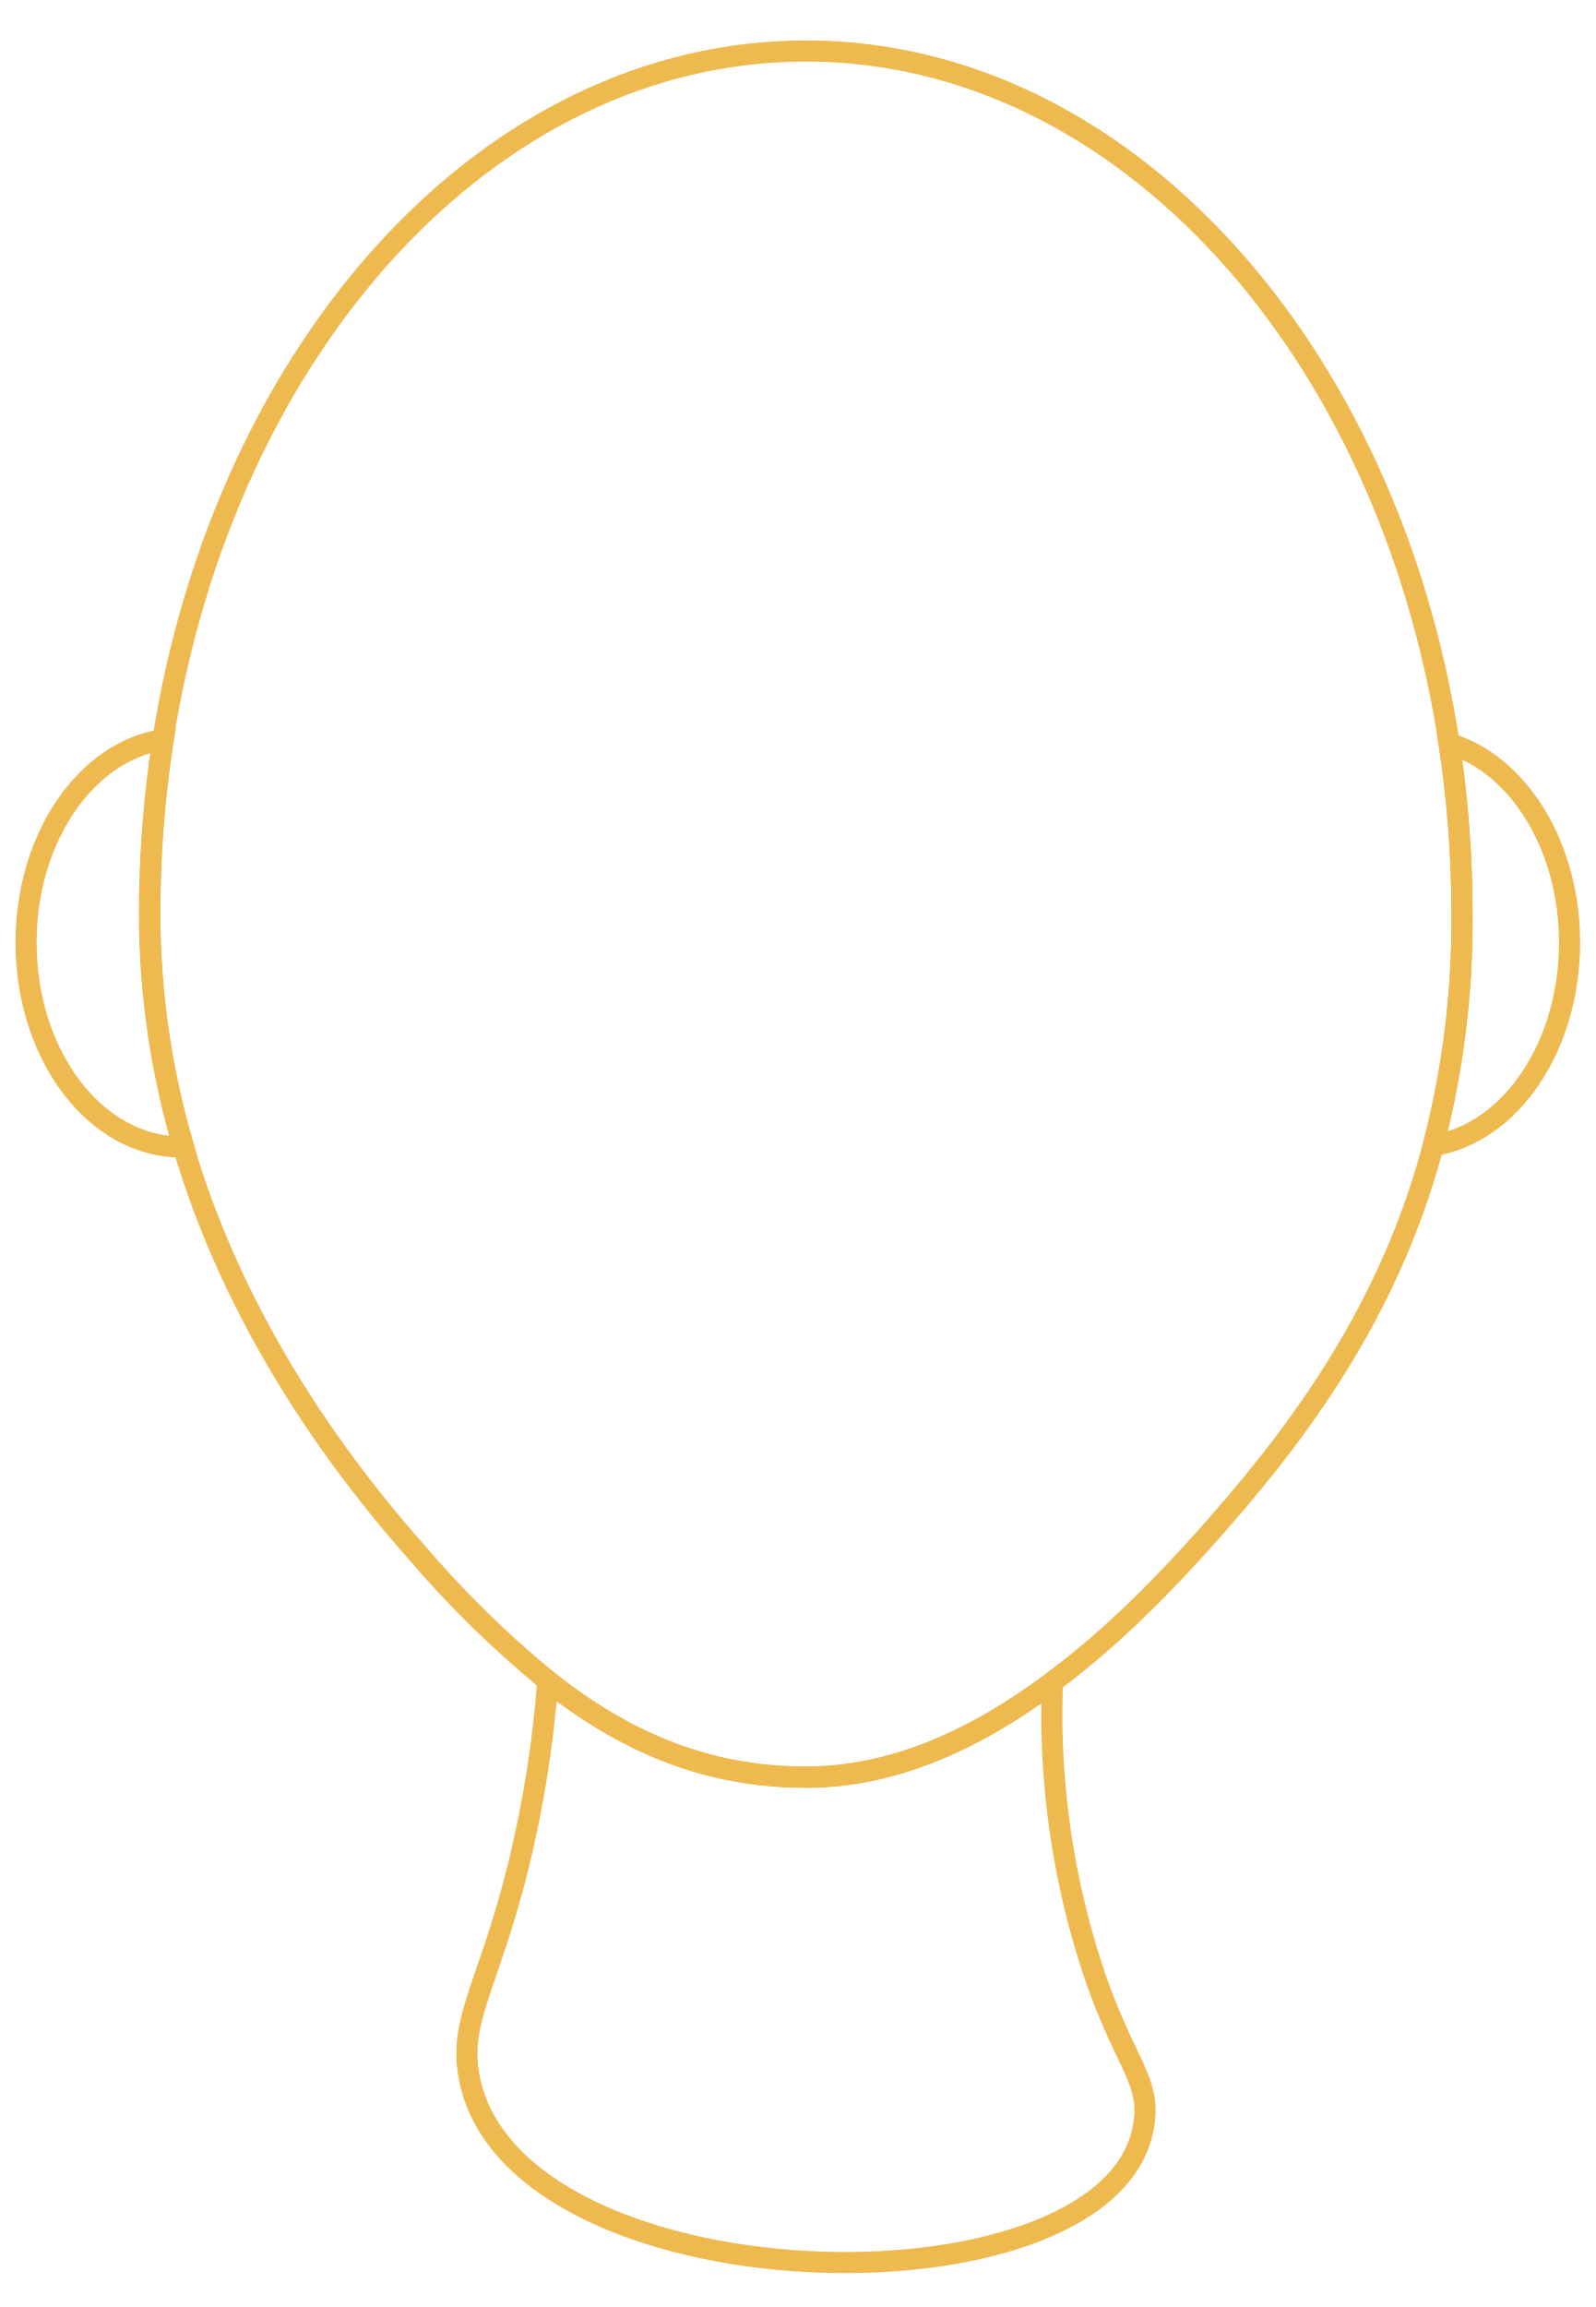
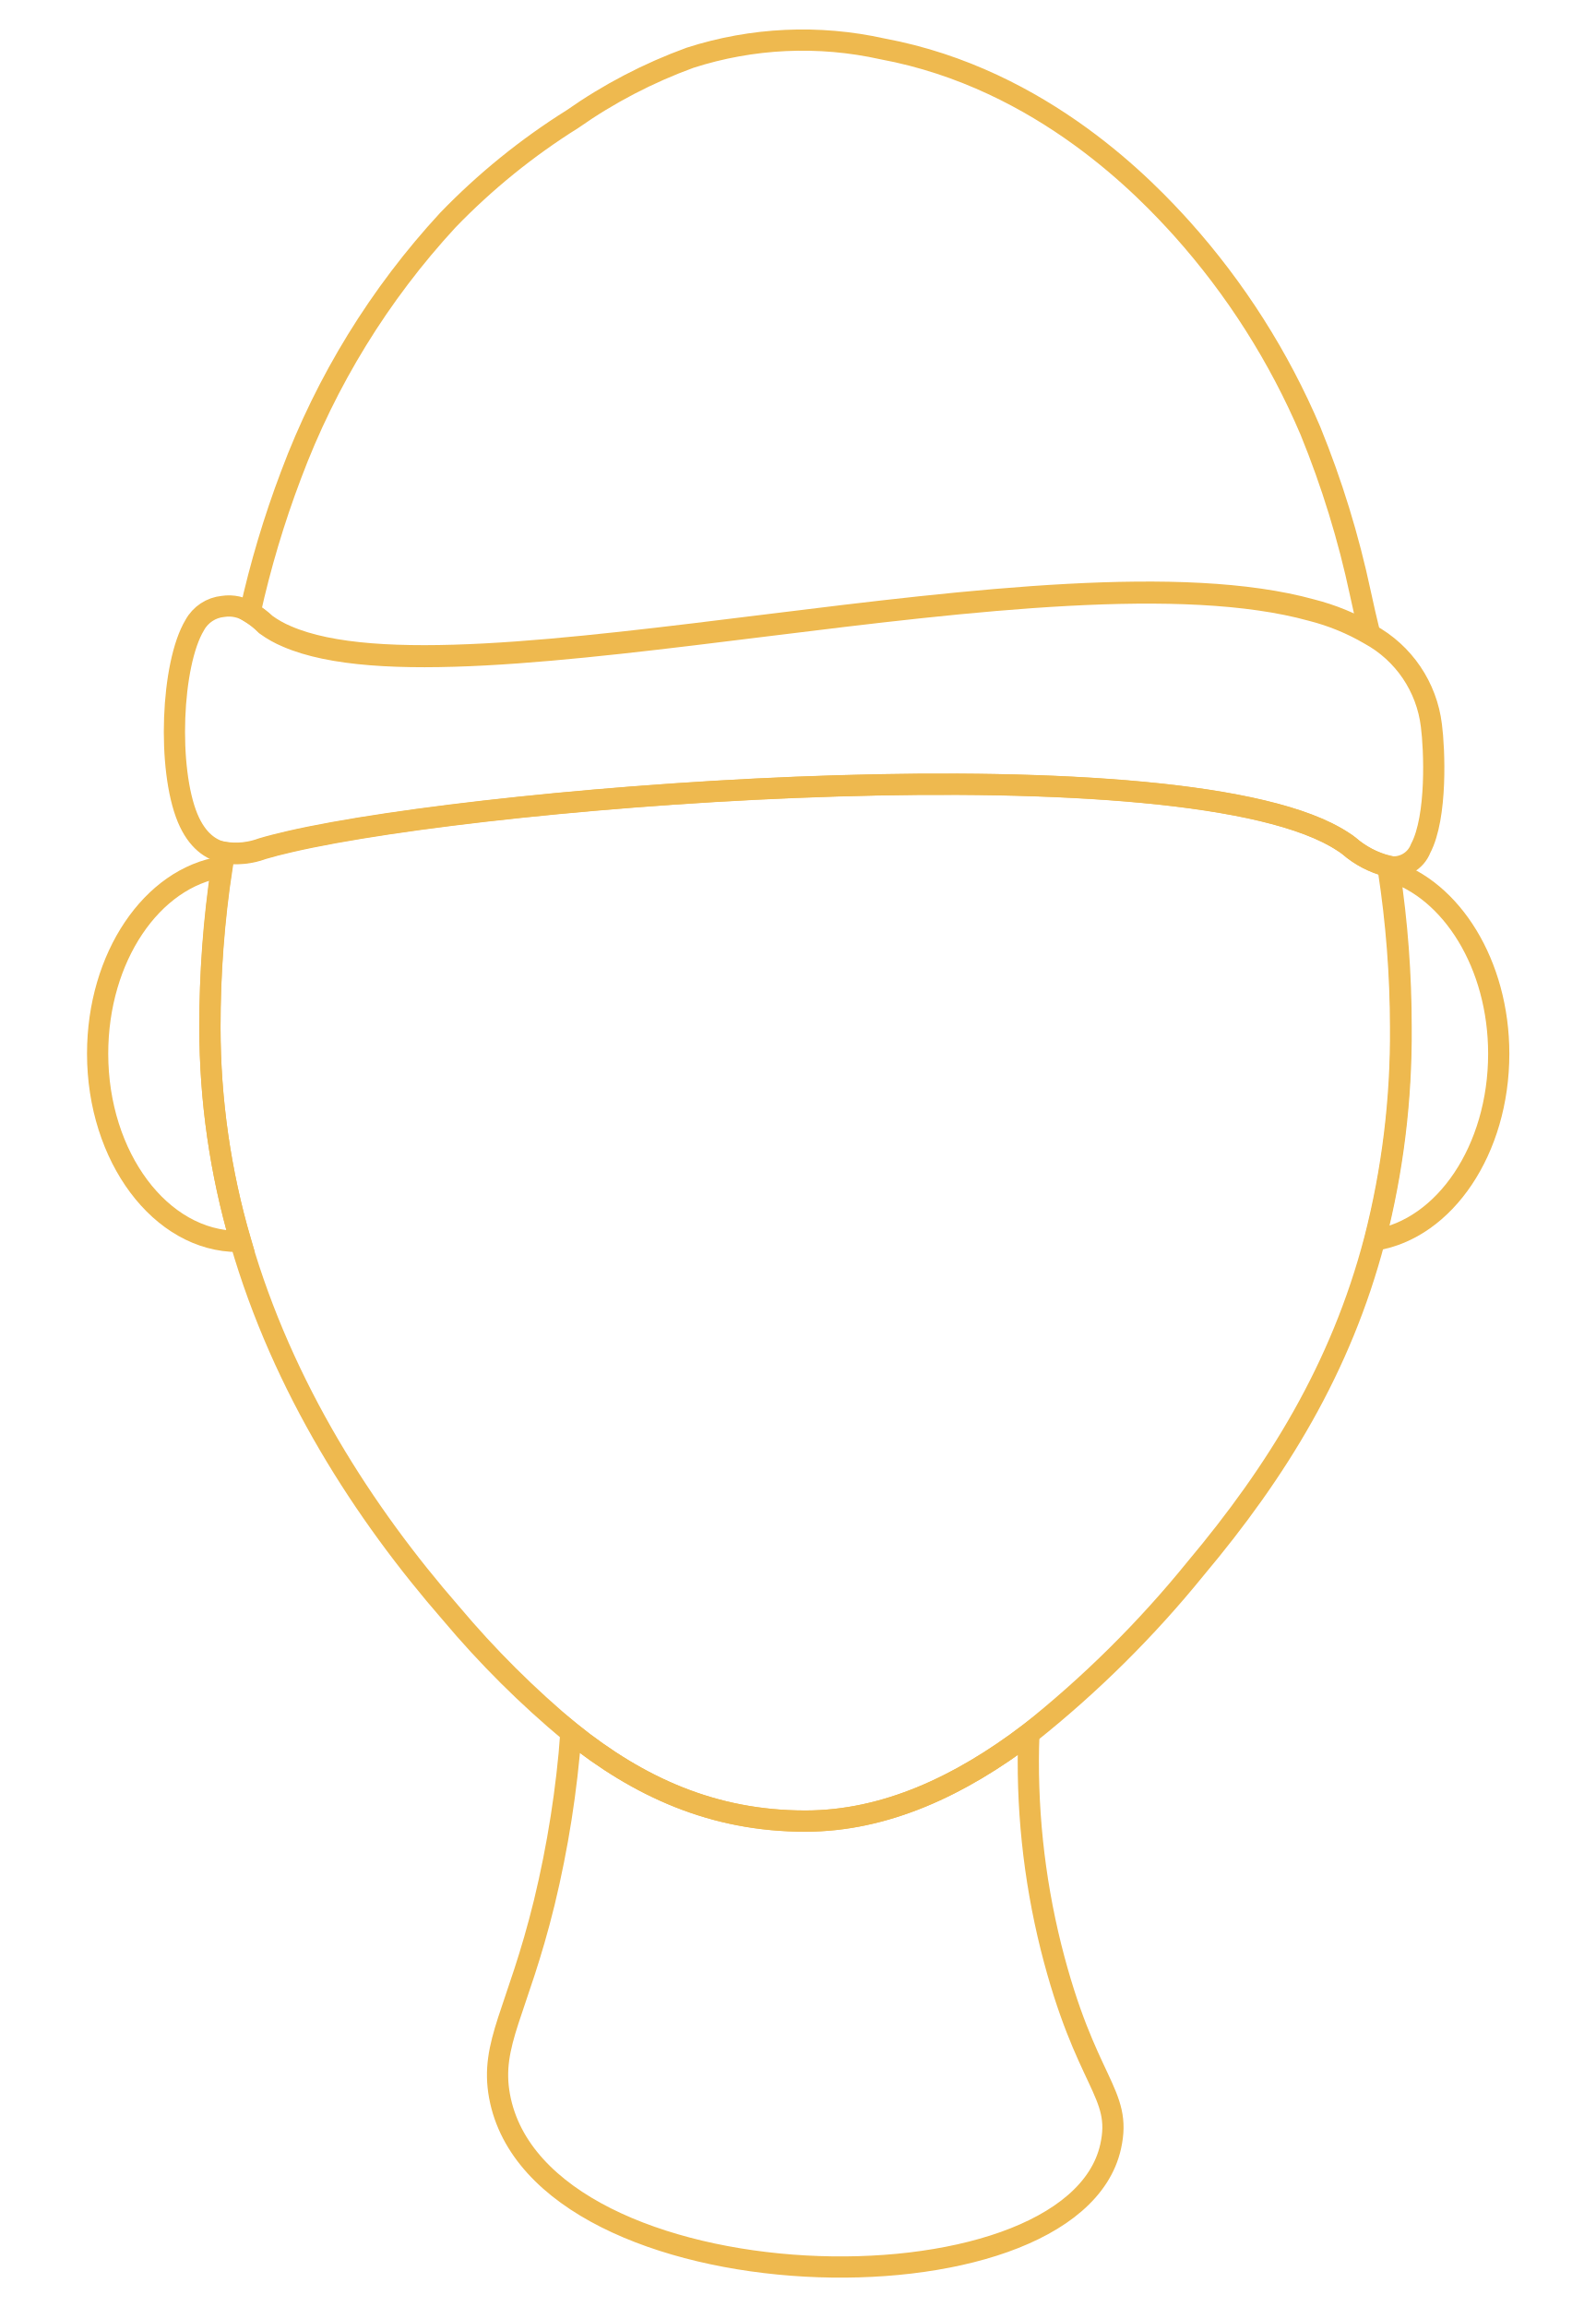
<svg xmlns="http://www.w3.org/2000/svg" id="Layer_1" data-name="Layer 1" viewBox="0 0 151.2 218.52">
-   <path d="M138.52,86.59a84.47,84.47,0,0,1-2.72,21.92c-3.51,13.18-10.18,23.84-18.67,33.81-5.2,6.1-11,12.25-17.42,17-7.14,5.35-15,9-23.35,9-9.62,0-17.37-3.5-24.46-9.11a98.48,98.48,0,0,1-12.54-12.31c-9.08-10.28-17.54-23.2-22-38.29a78.28,78.28,0,0,1-3.2-22,107.67,107.67,0,0,1,1.27-16.53C21.29,32.83,46.34,4.83,76.36,4.83S131.6,33,137.3,70.42A106.8,106.8,0,0,1,138.52,86.59Z" fill="none" stroke="#eeb94f" stroke-miterlimit="10" stroke-width="2" />
-   <path d="M148.71,89.29c0,9.9-5.63,18.06-12.91,19.22a84.47,84.47,0,0,0,2.72-21.92,106.8,106.8,0,0,0-1.22-16.17C143.84,72.38,148.71,80.09,148.71,89.29Z" fill="none" stroke="#eeb94f" stroke-miterlimit="10" stroke-width="2" />
-   <path d="M17.4,108.64h-.24c-8.11,0-14.69-8.67-14.69-19.36,0-9.93,5.68-18.13,13-19.23A107.67,107.67,0,0,0,14.2,86.59,78.28,78.28,0,0,0,17.4,108.64Z" fill="none" stroke="#eeb94f" stroke-miterlimit="10" stroke-width="2" />
-   <path d="M108.25,201.88c-4,18-59.74,16.6-63.81-5.18-1-5.43,1.88-8.67,4.67-19.95a107.32,107.32,0,0,0,2.79-17.51c7.09,5.61,14.84,9.11,24.46,9.11,8.39,0,16.21-3.65,23.35-9a77.87,77.87,0,0,0,2.31,22C105.62,195.51,109.5,196.32,108.25,201.88Z" fill="none" stroke="#eeb94f" stroke-miterlimit="10" stroke-width="2" />
+   <path d="M132.7,97.33a78.31,78.31,0,0,1-2.47,20.13c-3.18,12.13-9.24,21.93-16.94,31.1a102.21,102.21,0,0,1-15.81,15.66c-6.48,4.91-13.57,8.28-21.19,8.28-8.73,0-15.76-3.23-22.19-8.38A89.89,89.89,0,0,1,42.72,152.8c-8.24-9.46-15.92-21.34-19.93-35.21a72.56,72.56,0,0,1-2.9-20.26A100.66,100.66,0,0,1,21,82.13c.07-.46.15-.93.23-1.4a7.12,7.12,0,0,0,3.6-.36c.73-.22,1.61-.44,2.59-.67,19.6-4.51,85.33-9.53,99.8,0a5.81,5.81,0,0,1,.57.4,9,9,0,0,0,3.7,1.93l.06.39A99,99,0,0,1,132.7,97.33Z" fill="none" stroke="#eeb94f" stroke-miterlimit="10" stroke-width="2.01" />
+   <path d="M142,99.81c0,9.1-5.11,16.59-11.72,17.65a78.37,78.37,0,0,0,2.47-20.13,99,99,0,0,0-1.11-14.87C137.53,84.26,142,91.34,142,99.81Z" fill="none" stroke="#eeb94f" stroke-miterlimit="10" stroke-width="2.01" />
+   <path d="M22.8,117.59h-.22c-7.36,0-13.33-8-13.33-17.79,0-9.14,5.15-16.67,11.79-17.68a100.66,100.66,0,0,0-1.15,15.2A72.19,72.19,0,0,0,22.8,117.59Z" fill="none" stroke="#eeb94f" stroke-miterlimit="10" stroke-width="2.01" />
+   <path d="M105.23,203.32c-3.67,16.52-54.2,15.26-57.9-4.77-.92-5,1.71-8,4.24-18.34a100.28,100.28,0,0,0,2.53-16.09c6.44,5.15,13.47,8.37,22.2,8.37,7.61,0,14.71-3.36,21.18-8.27a72.41,72.41,0,0,0,2.1,20.22C102.85,197.45,106.37,198.2,105.23,203.32Z" fill="none" stroke="#eeb94f" stroke-miterlimit="10" stroke-width="2.01" />
+   <path d="M134.6,80.37a2.75,2.75,0,0,1-3.07,1.7,9,9,0,0,1-3.7-1.93,5.81,5.81,0,0,0-.57-.4c-14.47-9.57-80.2-4.55-99.8,0-1,.23-1.86.45-2.59.67a7.12,7.12,0,0,1-3.6.36c-1.28-.26-2.59-1.13-3.49-3.28-1.94-4.67-1.56-14.58.67-18.28a3.43,3.43,0,0,1,2.68-1.77,3.63,3.63,0,0,1,2.56.56,8.51,8.51,0,0,1,1.51,1.21,9.81,9.81,0,0,0,2,1.12c16.61,7.2,72.67-9.24,97.06-2.5a21.31,21.31,0,0,1,5.5,2.25,11.39,11.39,0,0,1,5.86,8.64C135.91,70.91,136.19,77.36,134.6,80.37Z" fill="none" stroke="#eeb94f" stroke-miterlimit="10" stroke-width="2.01" />
+   <path d="M129.76,60a21.31,21.31,0,0,0-5.5-2.25c-24.39-6.74-80.45,9.7-97.06,2.5a9.81,9.81,0,0,1-2-1.12A8.51,8.51,0,0,0,23.69,58a94.08,94.08,0,0,1,3.88-13A73.63,73.63,0,0,1,42.43,20.85a62.63,62.63,0,0,1,11.81-9.57A48,48,0,0,1,65.38,5.47a34.82,34.82,0,0,1,18.23-.84C98.9,7.47,108.83,18.18,112,21.68a69.48,69.48,0,0,1,12.16,19.13,90.43,90.43,0,0,1,4.73,15.38C129.17,57.5,129.47,58.79,129.76,60Z" fill="none" stroke="#eeb94f" stroke-miterlimit="10" stroke-width="2.01" />
</svg>
